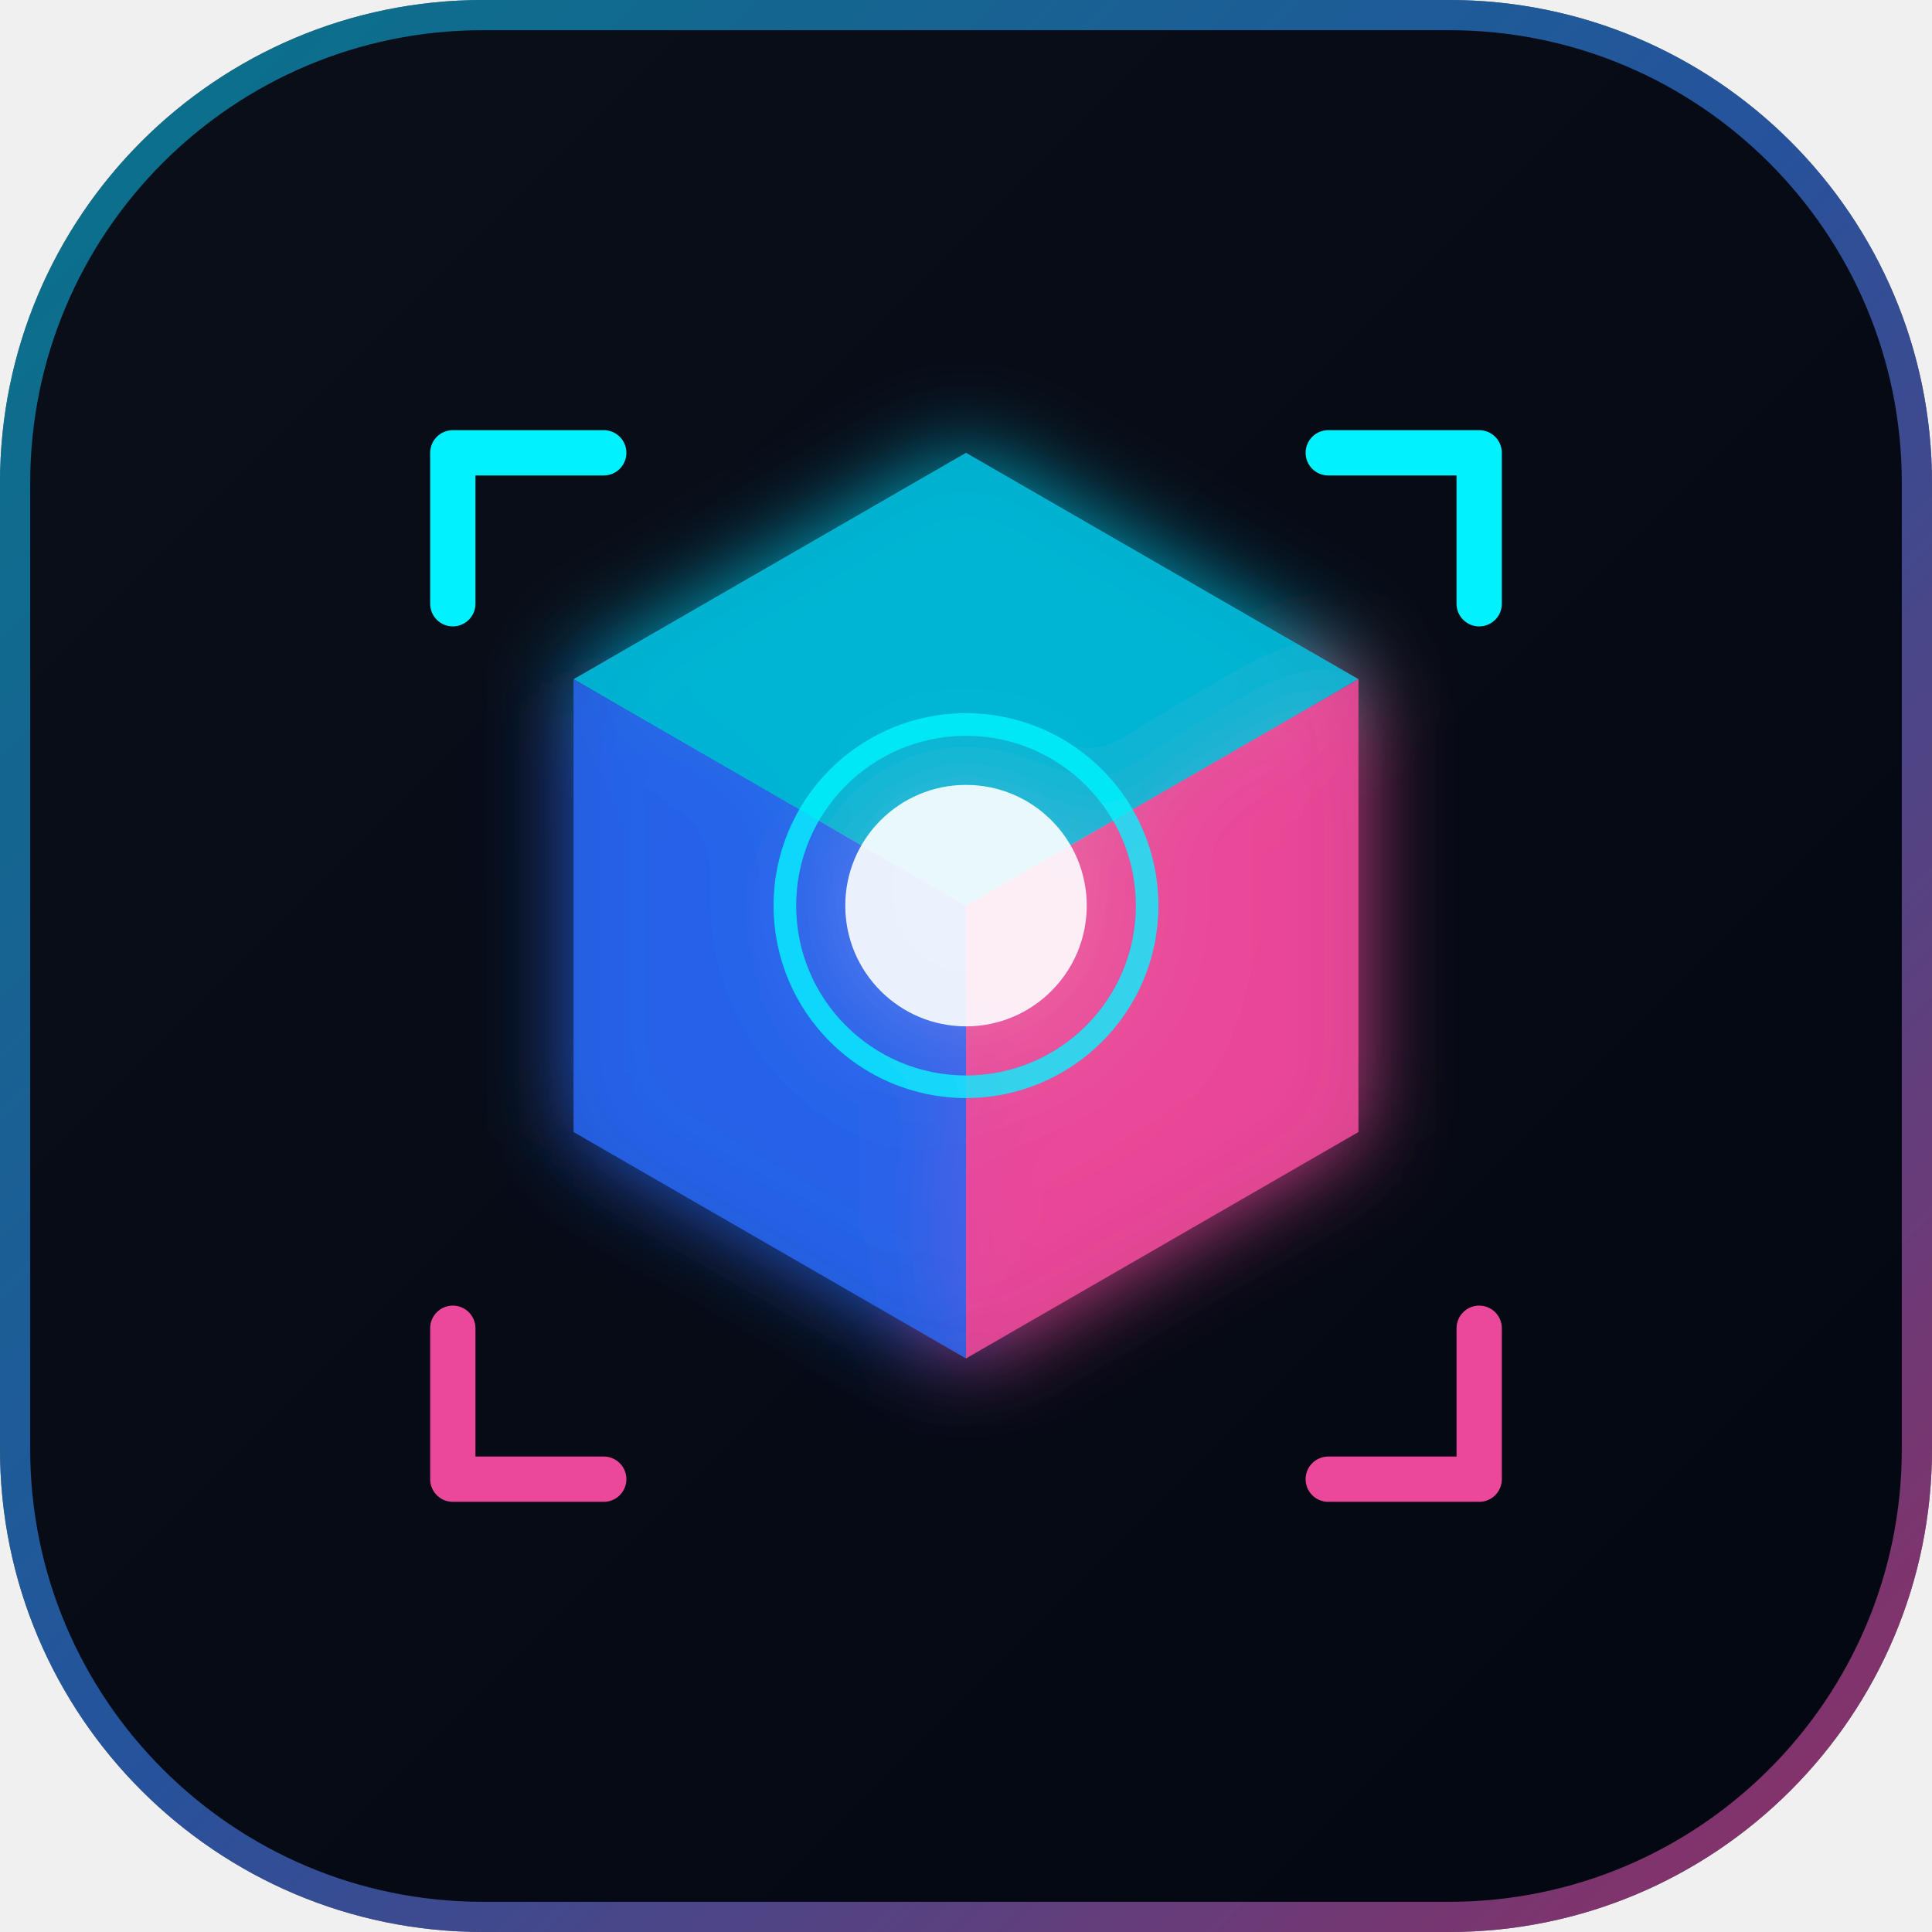
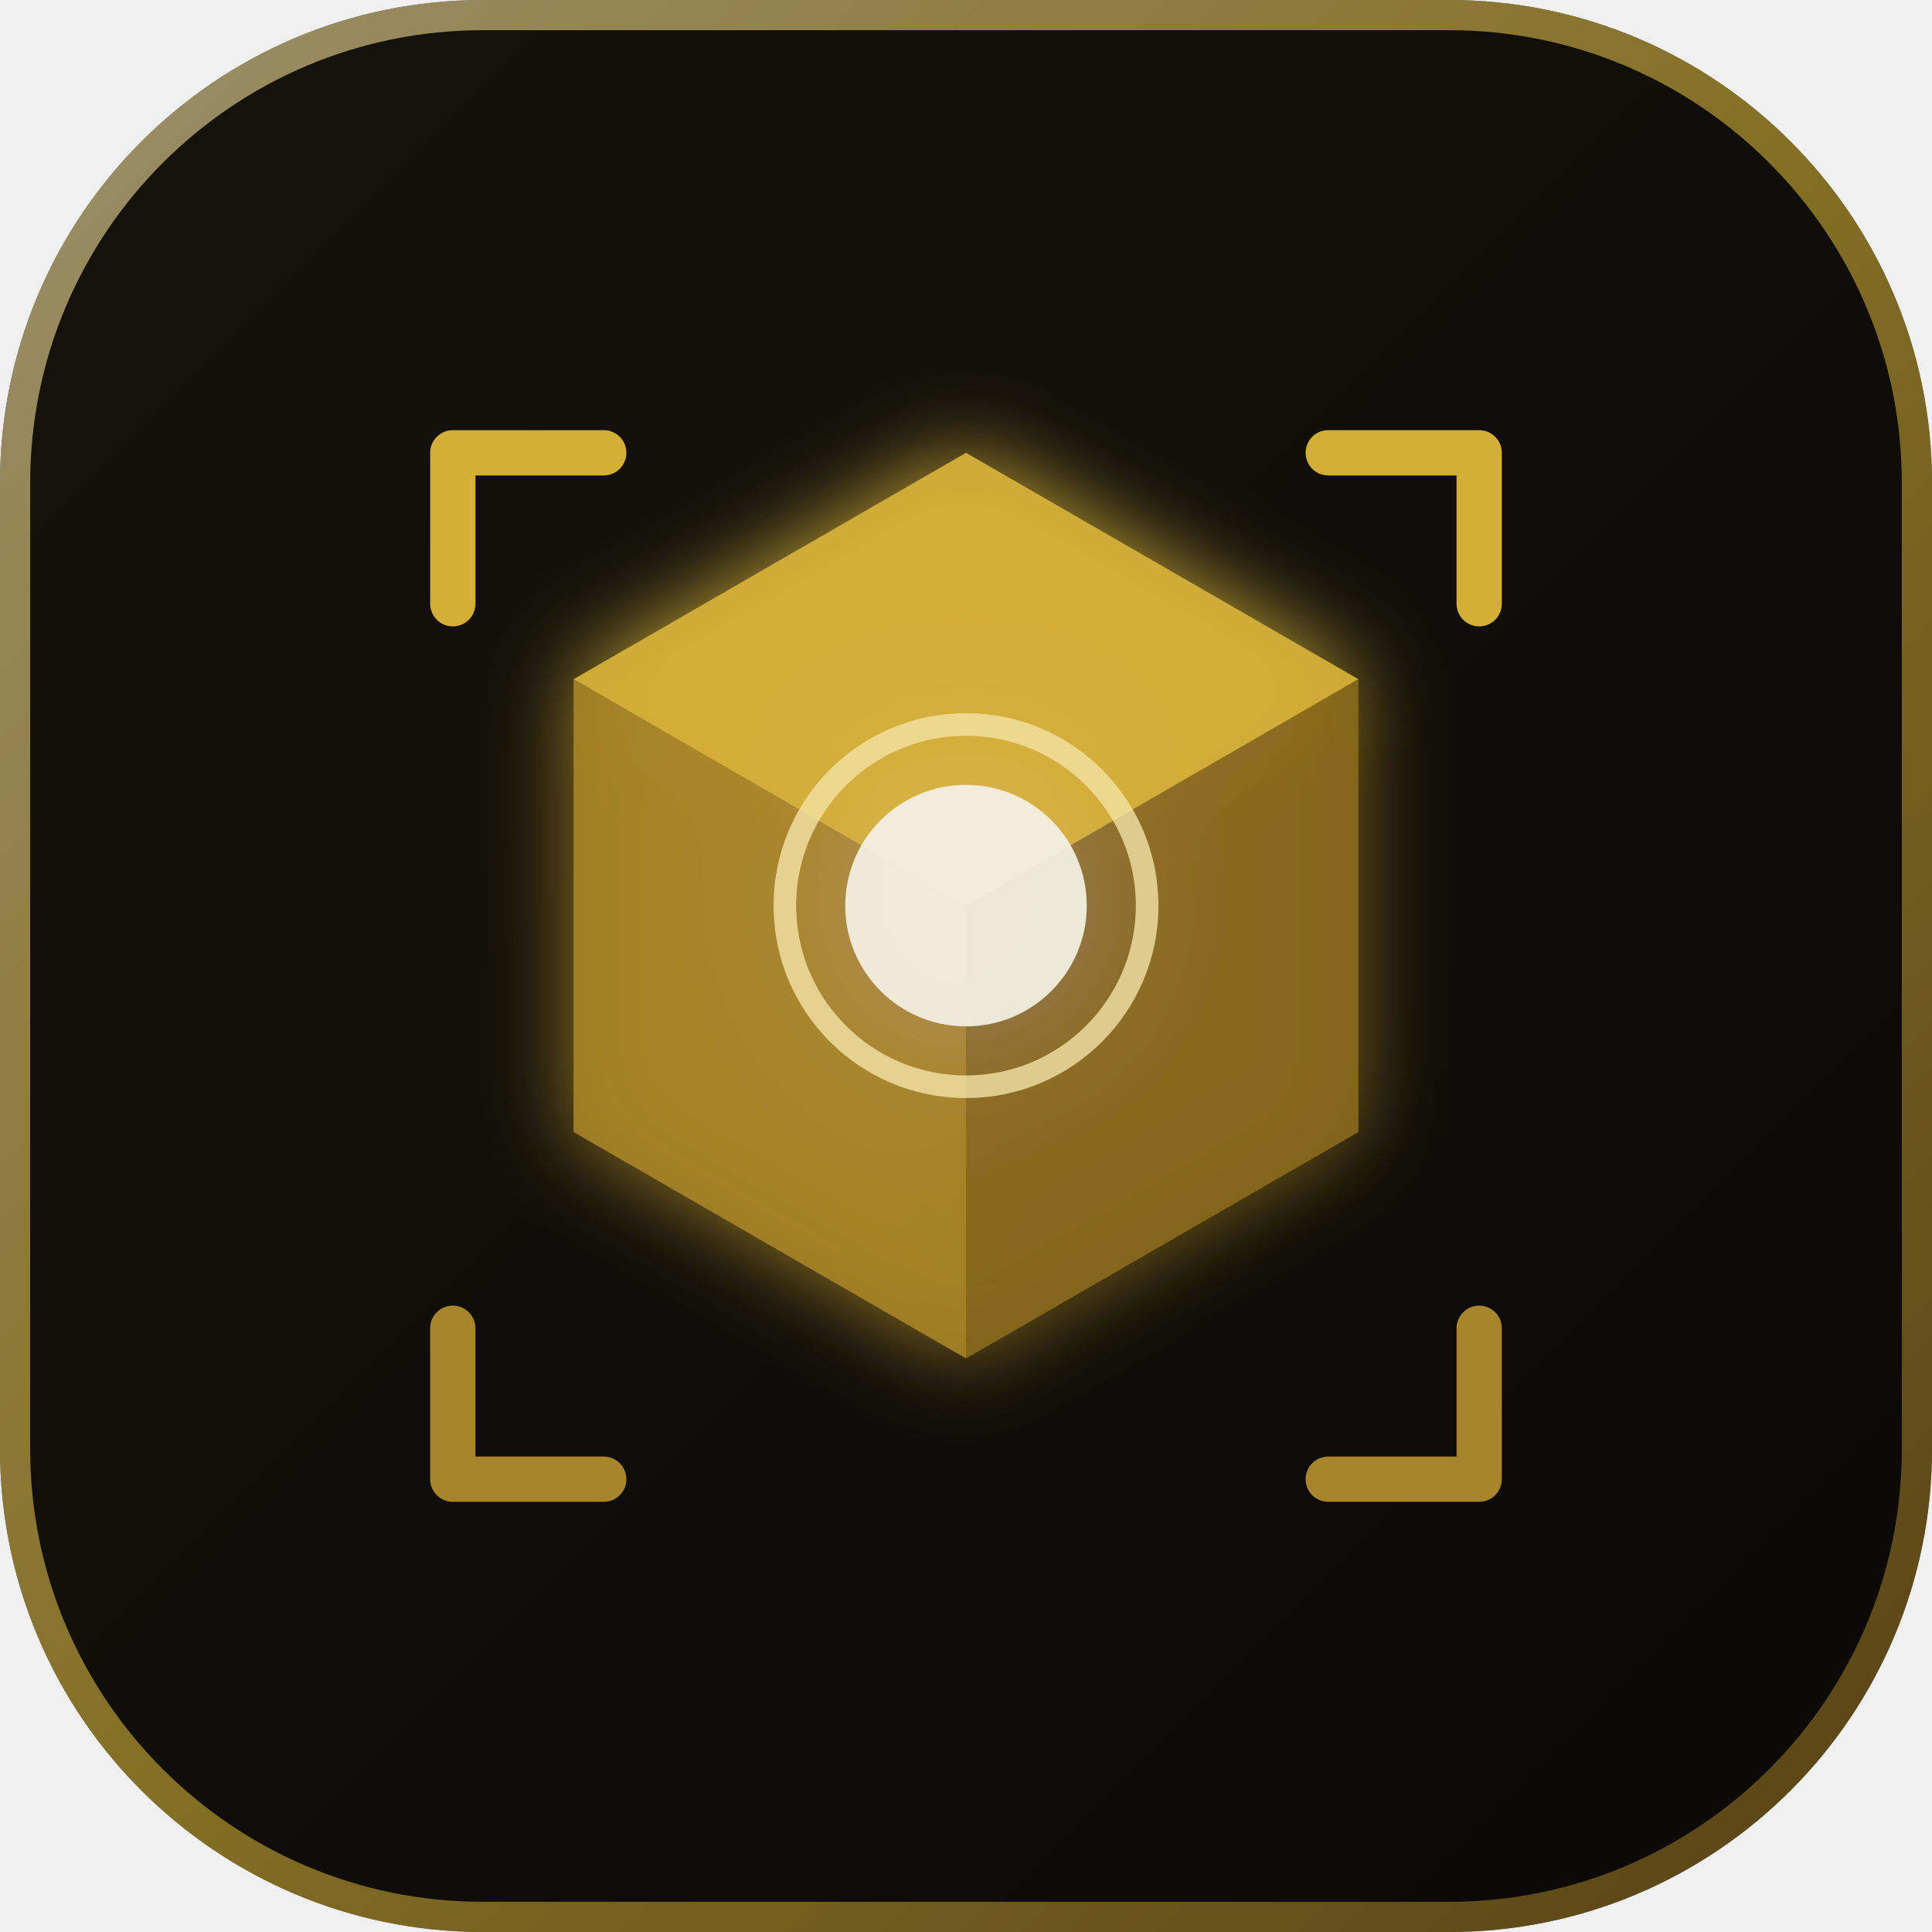
<svg xmlns="http://www.w3.org/2000/svg" viewBox="0 0 512 512" fill="none">
  <defs>
    <linearGradient id="glowGrad" x1="0%" y1="0%" x2="100%" y2="100%">
-       <stop offset="0%" stop-color="#06b6d4" />
-       <stop offset="50%" stop-color="#3b82f6" />
-       <stop offset="100%" stop-color="#ec4899" />
+       <stop offset="0%" stop-color="#f5e2a8" />
+       <stop offset="50%" stop-color="#d4af37" />
+       <stop offset="100%" stop-color="#8a6a1f" />
    </linearGradient>
    <linearGradient id="bgGrad" x1="0%" y1="0%" x2="100%" y2="100%">
-       <stop offset="0%" stop-color="#0b0f19" />
-       <stop offset="100%" stop-color="#030712" />
+       <stop offset="0%" stop-color="#16130c" />
+       <stop offset="100%" stop-color="#0a0908" />
    </linearGradient>
    <filter id="neonGlow" x="-20%" y="-20%" width="140%" height="140%">
      <feGaussianBlur stdDeviation="12" result="blur" />
      <feMerge>
        <feMergeNode in="blur" />
        <feMergeNode in="SourceGraphic" />
      </feMerge>
    </filter>
  </defs>
  <rect width="512" height="512" rx="128" fill="url(#bgGrad)" />
  <rect width="504" height="504" x="4" y="4" rx="124" stroke="url(#glowGrad)" stroke-width="8" stroke-opacity="0.6" />
  <g filter="url(#neonGlow)" transform="translate(256, 240)">
-     <polygon points="0,-120 104,-60 0,0 -104,-60" fill="#06b6d4" opacity="0.95" />
-     <polygon points="-104,-60 0,0 0,120 -104,60" fill="#2563eb" opacity="0.9" />
-     <polygon points="104,-60 0,0 0,120 104,60" fill="#ec4899" opacity="0.9" />
-     <circle cx="0" cy="0" r="32" fill="#ffffff" opacity="0.9" />
-     <circle cx="0" cy="0" r="48" stroke="#00f2fe" stroke-width="6" fill="none" opacity="0.8" />
+     <polygon points="0,-120 104,-60 0,0 -104,-60" fill="#d4af37" opacity="0.95" />
+     <polygon points="-104,-60 0,0 0,120 -104,60" fill="#a8842c" opacity="0.9" />
+     <polygon points="104,-60 0,0 0,120 104,60" fill="#8a6a1f" opacity="0.9" />
+     <circle cx="0" cy="0" r="32" fill="#f6f1e7" opacity="0.92" />
+     <circle cx="0" cy="0" r="48" stroke="#f5e2a8" stroke-width="6" fill="none" opacity="0.8" />
  </g>
-   <path d="M 120,120 L 160,120 M 120,120 L 120,160" stroke="#00f2fe" stroke-width="12" stroke-linecap="round" />
-   <path d="M 392,120 L 352,120 M 392,120 L 392,160" stroke="#00f2fe" stroke-width="12" stroke-linecap="round" />
-   <path d="M 120,392 L 160,392 M 120,392 L 120,352" stroke="#ec4899" stroke-width="12" stroke-linecap="round" />
-   <path d="M 392,392 L 352,392 M 392,392 L 392,352" stroke="#ec4899" stroke-width="12" stroke-linecap="round" />
+   <path d="M 120,120 L 160,120 M 120,120 L 120,160" stroke="#d4af37" stroke-width="12" stroke-linecap="round" />
+   <path d="M 392,120 L 352,120 M 392,120 L 392,160" stroke="#d4af37" stroke-width="12" stroke-linecap="round" />
+   <path d="M 120,392 L 160,392 M 120,392 L 120,352" stroke="#a8842c" stroke-width="12" stroke-linecap="round" />
+   <path d="M 392,392 L 352,392 M 392,392 L 392,352" stroke="#a8842c" stroke-width="12" stroke-linecap="round" />
</svg>
